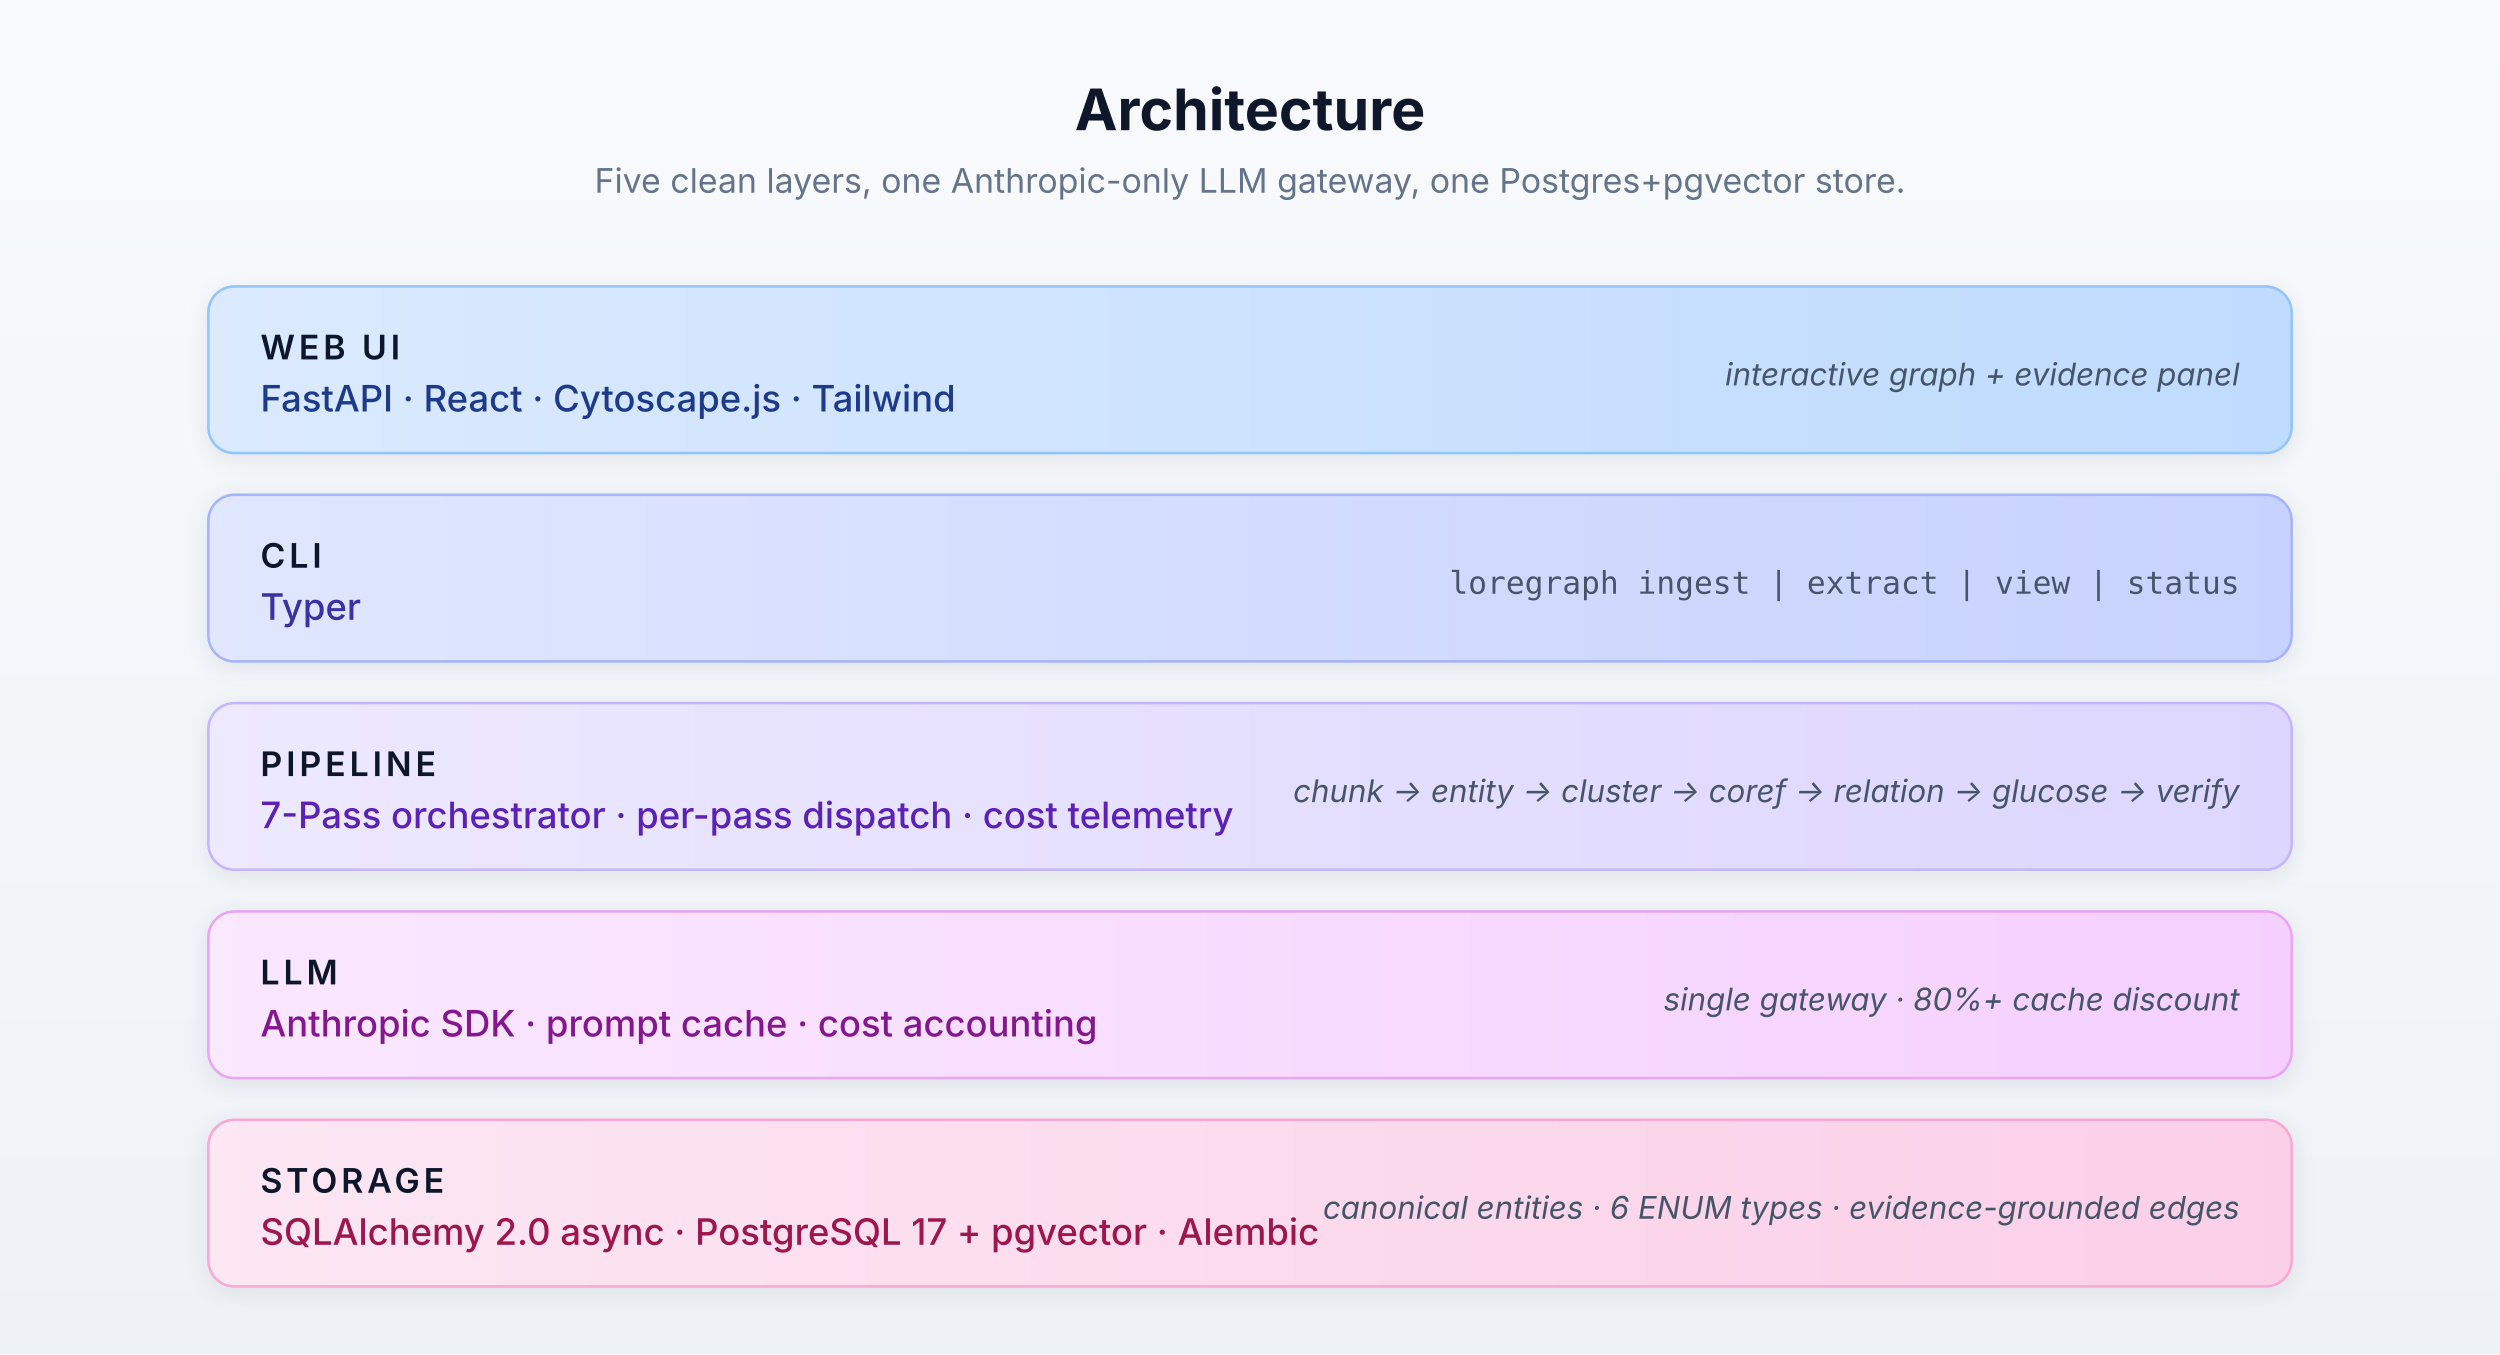
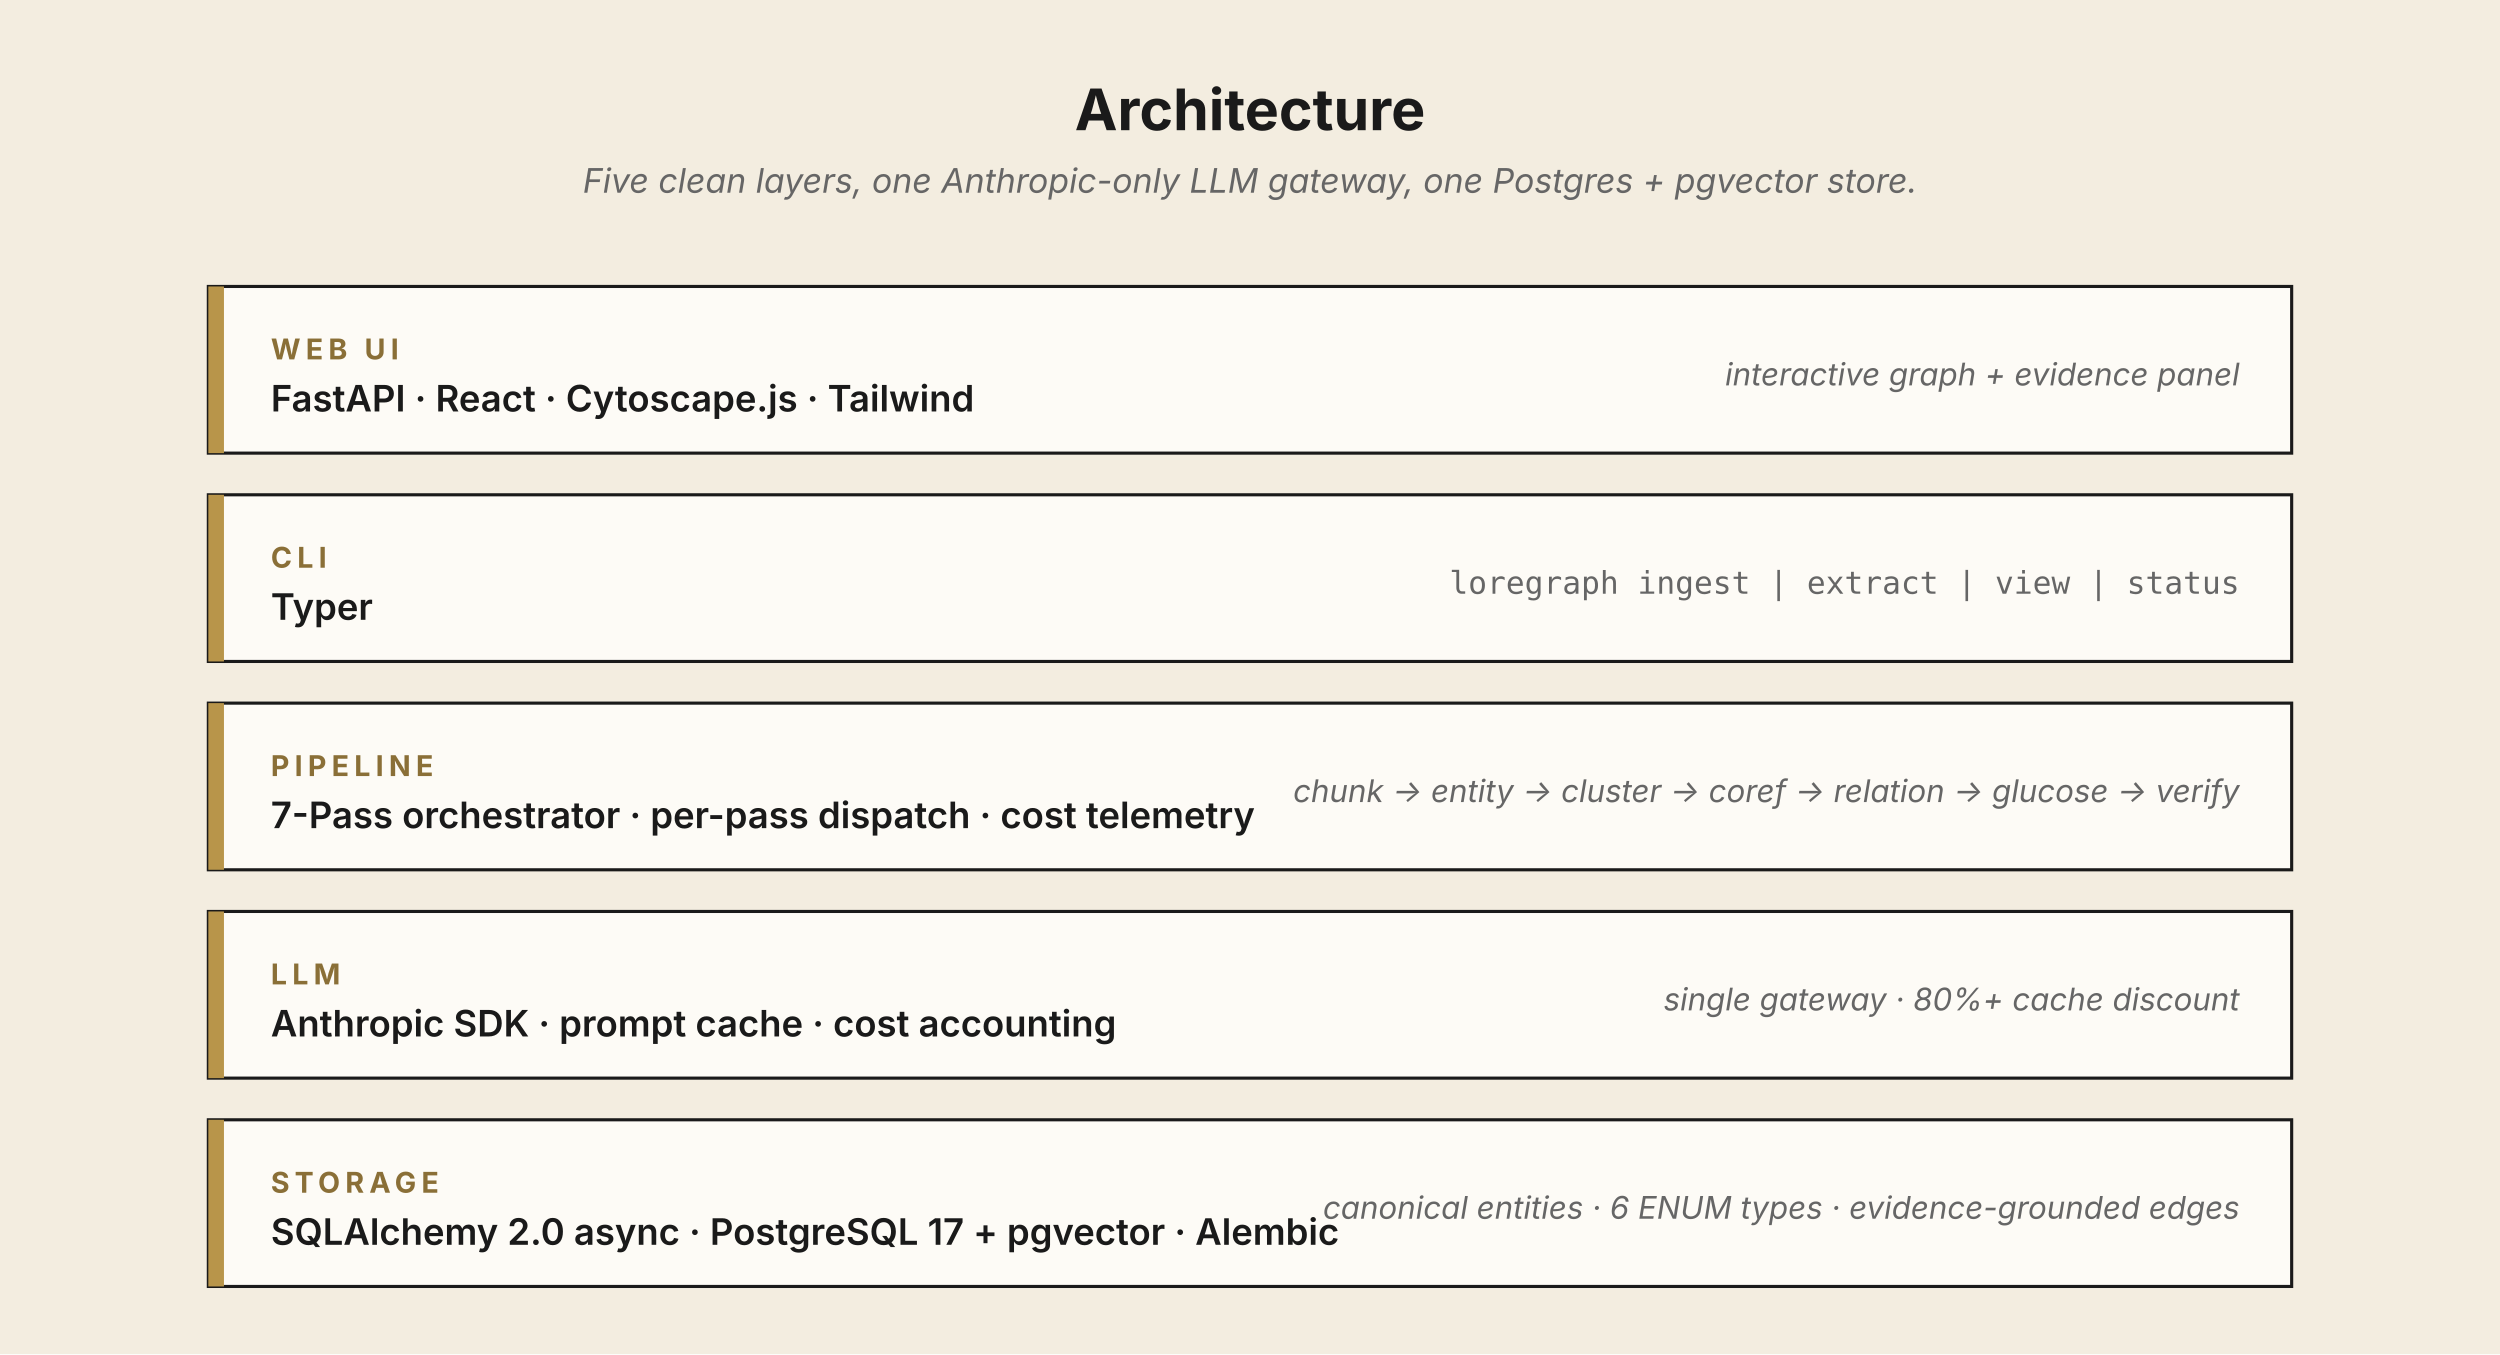
<svg xmlns="http://www.w3.org/2000/svg" viewBox="0 0 960 520" font-family="-apple-system, BlinkMacSystemFont, 'Segoe UI', Inter, system-ui, sans-serif">
-   <defs>
-     <filter id="shadow" x="-50%" y="-50%" width="200%" height="200%">
-       <feDropShadow dx="0" dy="2" stdDeviation="4" flood-color="#0f172a" flood-opacity="0.08" />
-     </filter>
-     <linearGradient id="bg" x1="0" x2="0" y1="0" y2="1">
-       <stop offset="0" stop-color="#f8fafc" />
-       <stop offset="1" stop-color="#eef2f7" />
-     </linearGradient>
-     <linearGradient id="g1" x1="0" x2="1" y1="0" y2="0">
-       <stop offset="0" stop-color="#dbeafe" />
-       <stop offset="1" stop-color="#bfdbfe" />
-     </linearGradient>
-     <linearGradient id="g2" x1="0" x2="1" y1="0" y2="0">
-       <stop offset="0" stop-color="#e0e7ff" />
-       <stop offset="1" stop-color="#c7d2fe" />
-     </linearGradient>
-     <linearGradient id="g3" x1="0" x2="1" y1="0" y2="0">
-       <stop offset="0" stop-color="#ede9fe" />
-       <stop offset="1" stop-color="#ddd6fe" />
-     </linearGradient>
-     <linearGradient id="g4" x1="0" x2="1" y1="0" y2="0">
-       <stop offset="0" stop-color="#fae8ff" />
-       <stop offset="1" stop-color="#f5d0fe" />
-     </linearGradient>
-     <linearGradient id="g5" x1="0" x2="1" y1="0" y2="0">
-       <stop offset="0" stop-color="#fce7f3" />
-       <stop offset="1" stop-color="#fbcfe8" />
-     </linearGradient>
-   </defs>
-   <rect width="960" height="520" fill="url(#bg)" />
-   <text x="480" y="50" text-anchor="middle" font-size="22" font-weight="700" fill="#0f172a">Architecture</text>
-   <text x="480" y="74" text-anchor="middle" font-size="13" fill="#64748b">Five clean layers, one Anthropic-only LLM gateway, one Postgres+pgvector store.</text>
-   <g filter="url(#shadow)">
-     <rect x="80" y="110" width="800" height="64" rx="10" fill="url(#g1)" stroke="#93c5fd" stroke-width="1" />
-     <text x="100" y="138" font-size="13" font-weight="600" fill="#0f172a" letter-spacing="1.5">WEB UI</text>
-     <text x="100" y="158" font-size="14" font-weight="500" fill="#1e3a8a">FastAPI · React · Cytoscape.js · Tailwind</text>
-     <text x="860" y="148" text-anchor="end" font-size="12" fill="#475569" font-style="italic">interactive graph + evidence panel</text>
+   <rect width="960" height="520" fill="#f3ede0" />
+   <text x="480" y="50" text-anchor="middle" font-size="22" font-weight="700" fill="#1a1a1a">Architecture</text>
+   <text x="480" y="74" text-anchor="middle" font-size="13" fill="#666666" font-style="italic">Five clean layers, one Anthropic-only LLM gateway, one Postgres + pgvector store.</text>
+   <g>
+     <rect x="80" y="110" width="800" height="64" fill="#fdfbf6" stroke="#1a1a1a" stroke-width="1.2" />
+     <rect x="80" y="110" width="6" height="64" fill="#b8954a" />
+     <text x="104" y="138" font-size="11" font-weight="700" fill="#8a6f37" letter-spacing="2">WEB UI</text>
+     <text x="104" y="158" font-size="14" font-weight="600" fill="#1a1a1a">FastAPI · React · Cytoscape.js · Tailwind</text>
+     <text x="860" y="148" text-anchor="end" font-size="12" fill="#666666" font-style="italic">interactive graph + evidence panel</text>
  </g>
-   <g filter="url(#shadow)">
-     <rect x="80" y="190" width="800" height="64" rx="10" fill="url(#g2)" stroke="#a5b4fc" stroke-width="1" />
-     <text x="100" y="218" font-size="13" font-weight="600" fill="#0f172a" letter-spacing="1.5">CLI</text>
-     <text x="100" y="238" font-size="14" font-weight="500" fill="#3730a3">Typer</text>
-     <text x="860" y="228" text-anchor="end" font-size="12" fill="#475569" font-family="ui-monospace, 'JetBrains Mono', monospace">loregraph ingest | extract | view | status</text>
+   <g>
+     <rect x="80" y="190" width="800" height="64" fill="#fdfbf6" stroke="#1a1a1a" stroke-width="1.2" />
+     <rect x="80" y="190" width="6" height="64" fill="#b8954a" />
+     <text x="104" y="218" font-size="11" font-weight="700" fill="#8a6f37" letter-spacing="2">CLI</text>
+     <text x="104" y="238" font-size="14" font-weight="600" fill="#1a1a1a">Typer</text>
+     <text x="860" y="228" text-anchor="end" font-size="12" fill="#666666" font-family="ui-monospace, 'JetBrains Mono', monospace">loregraph ingest | extract | view | status</text>
  </g>
-   <g filter="url(#shadow)">
-     <rect x="80" y="270" width="800" height="64" rx="10" fill="url(#g3)" stroke="#c4b5fd" stroke-width="1" />
-     <text x="100" y="298" font-size="13" font-weight="600" fill="#0f172a" letter-spacing="1.5">PIPELINE</text>
-     <text x="100" y="318" font-size="14" font-weight="500" fill="#5b21b6">7-Pass orchestrator · per-pass dispatch · cost telemetry</text>
-     <text x="860" y="308" text-anchor="end" font-size="12" fill="#475569" font-style="italic">chunk → entity → cluster → coref → relation → glucose → verify</text>
+   <g>
+     <rect x="80" y="270" width="800" height="64" fill="#fdfbf6" stroke="#1a1a1a" stroke-width="1.2" />
+     <rect x="80" y="270" width="6" height="64" fill="#b8954a" />
+     <text x="104" y="298" font-size="11" font-weight="700" fill="#8a6f37" letter-spacing="2">PIPELINE</text>
+     <text x="104" y="318" font-size="14" font-weight="600" fill="#1a1a1a">7-Pass orchestrator · per-pass dispatch · cost telemetry</text>
+     <text x="860" y="308" text-anchor="end" font-size="12" fill="#666666" font-style="italic">chunk → entity → cluster → coref → relation → glucose → verify</text>
  </g>
-   <g filter="url(#shadow)">
-     <rect x="80" y="350" width="800" height="64" rx="10" fill="url(#g4)" stroke="#e9a4f5" stroke-width="1" />
-     <text x="100" y="378" font-size="13" font-weight="600" fill="#0f172a" letter-spacing="1.5">LLM</text>
-     <text x="100" y="398" font-size="14" font-weight="500" fill="#86198f">Anthropic SDK · prompt cache · cost accounting</text>
-     <text x="860" y="388" text-anchor="end" font-size="12" fill="#475569" font-style="italic">single gateway · 80%+ cache discount</text>
+   <g>
+     <rect x="80" y="350" width="800" height="64" fill="#fdfbf6" stroke="#1a1a1a" stroke-width="1.2" />
+     <rect x="80" y="350" width="6" height="64" fill="#b8954a" />
+     <text x="104" y="378" font-size="11" font-weight="700" fill="#8a6f37" letter-spacing="2">LLM</text>
+     <text x="104" y="398" font-size="14" font-weight="600" fill="#1a1a1a">Anthropic SDK · prompt cache · cost accounting</text>
+     <text x="860" y="388" text-anchor="end" font-size="12" fill="#666666" font-style="italic">single gateway · 80%+ cache discount</text>
  </g>
-   <g filter="url(#shadow)">
-     <rect x="80" y="430" width="800" height="64" rx="10" fill="url(#g5)" stroke="#f9a8d4" stroke-width="1" />
-     <text x="100" y="458" font-size="13" font-weight="600" fill="#0f172a" letter-spacing="1.5">STORAGE</text>
-     <text x="100" y="478" font-size="14" font-weight="500" fill="#9d174d">SQLAlchemy 2.0 async · PostgreSQL 17 + pgvector · Alembic</text>
-     <text x="860" y="468" text-anchor="end" font-size="12" fill="#475569" font-style="italic">canonical entities · 6 ENUM types · evidence-grounded edges</text>
+   <g>
+     <rect x="80" y="430" width="800" height="64" fill="#fdfbf6" stroke="#1a1a1a" stroke-width="1.2" />
+     <rect x="80" y="430" width="6" height="64" fill="#b8954a" />
+     <text x="104" y="458" font-size="11" font-weight="700" fill="#8a6f37" letter-spacing="2">STORAGE</text>
+     <text x="104" y="478" font-size="14" font-weight="600" fill="#1a1a1a">SQLAlchemy 2.0 async · PostgreSQL 17 + pgvector · Alembic</text>
+     <text x="860" y="468" text-anchor="end" font-size="12" fill="#666666" font-style="italic">canonical entities · 6 ENUM types · evidence-grounded edges</text>
  </g>
</svg>
